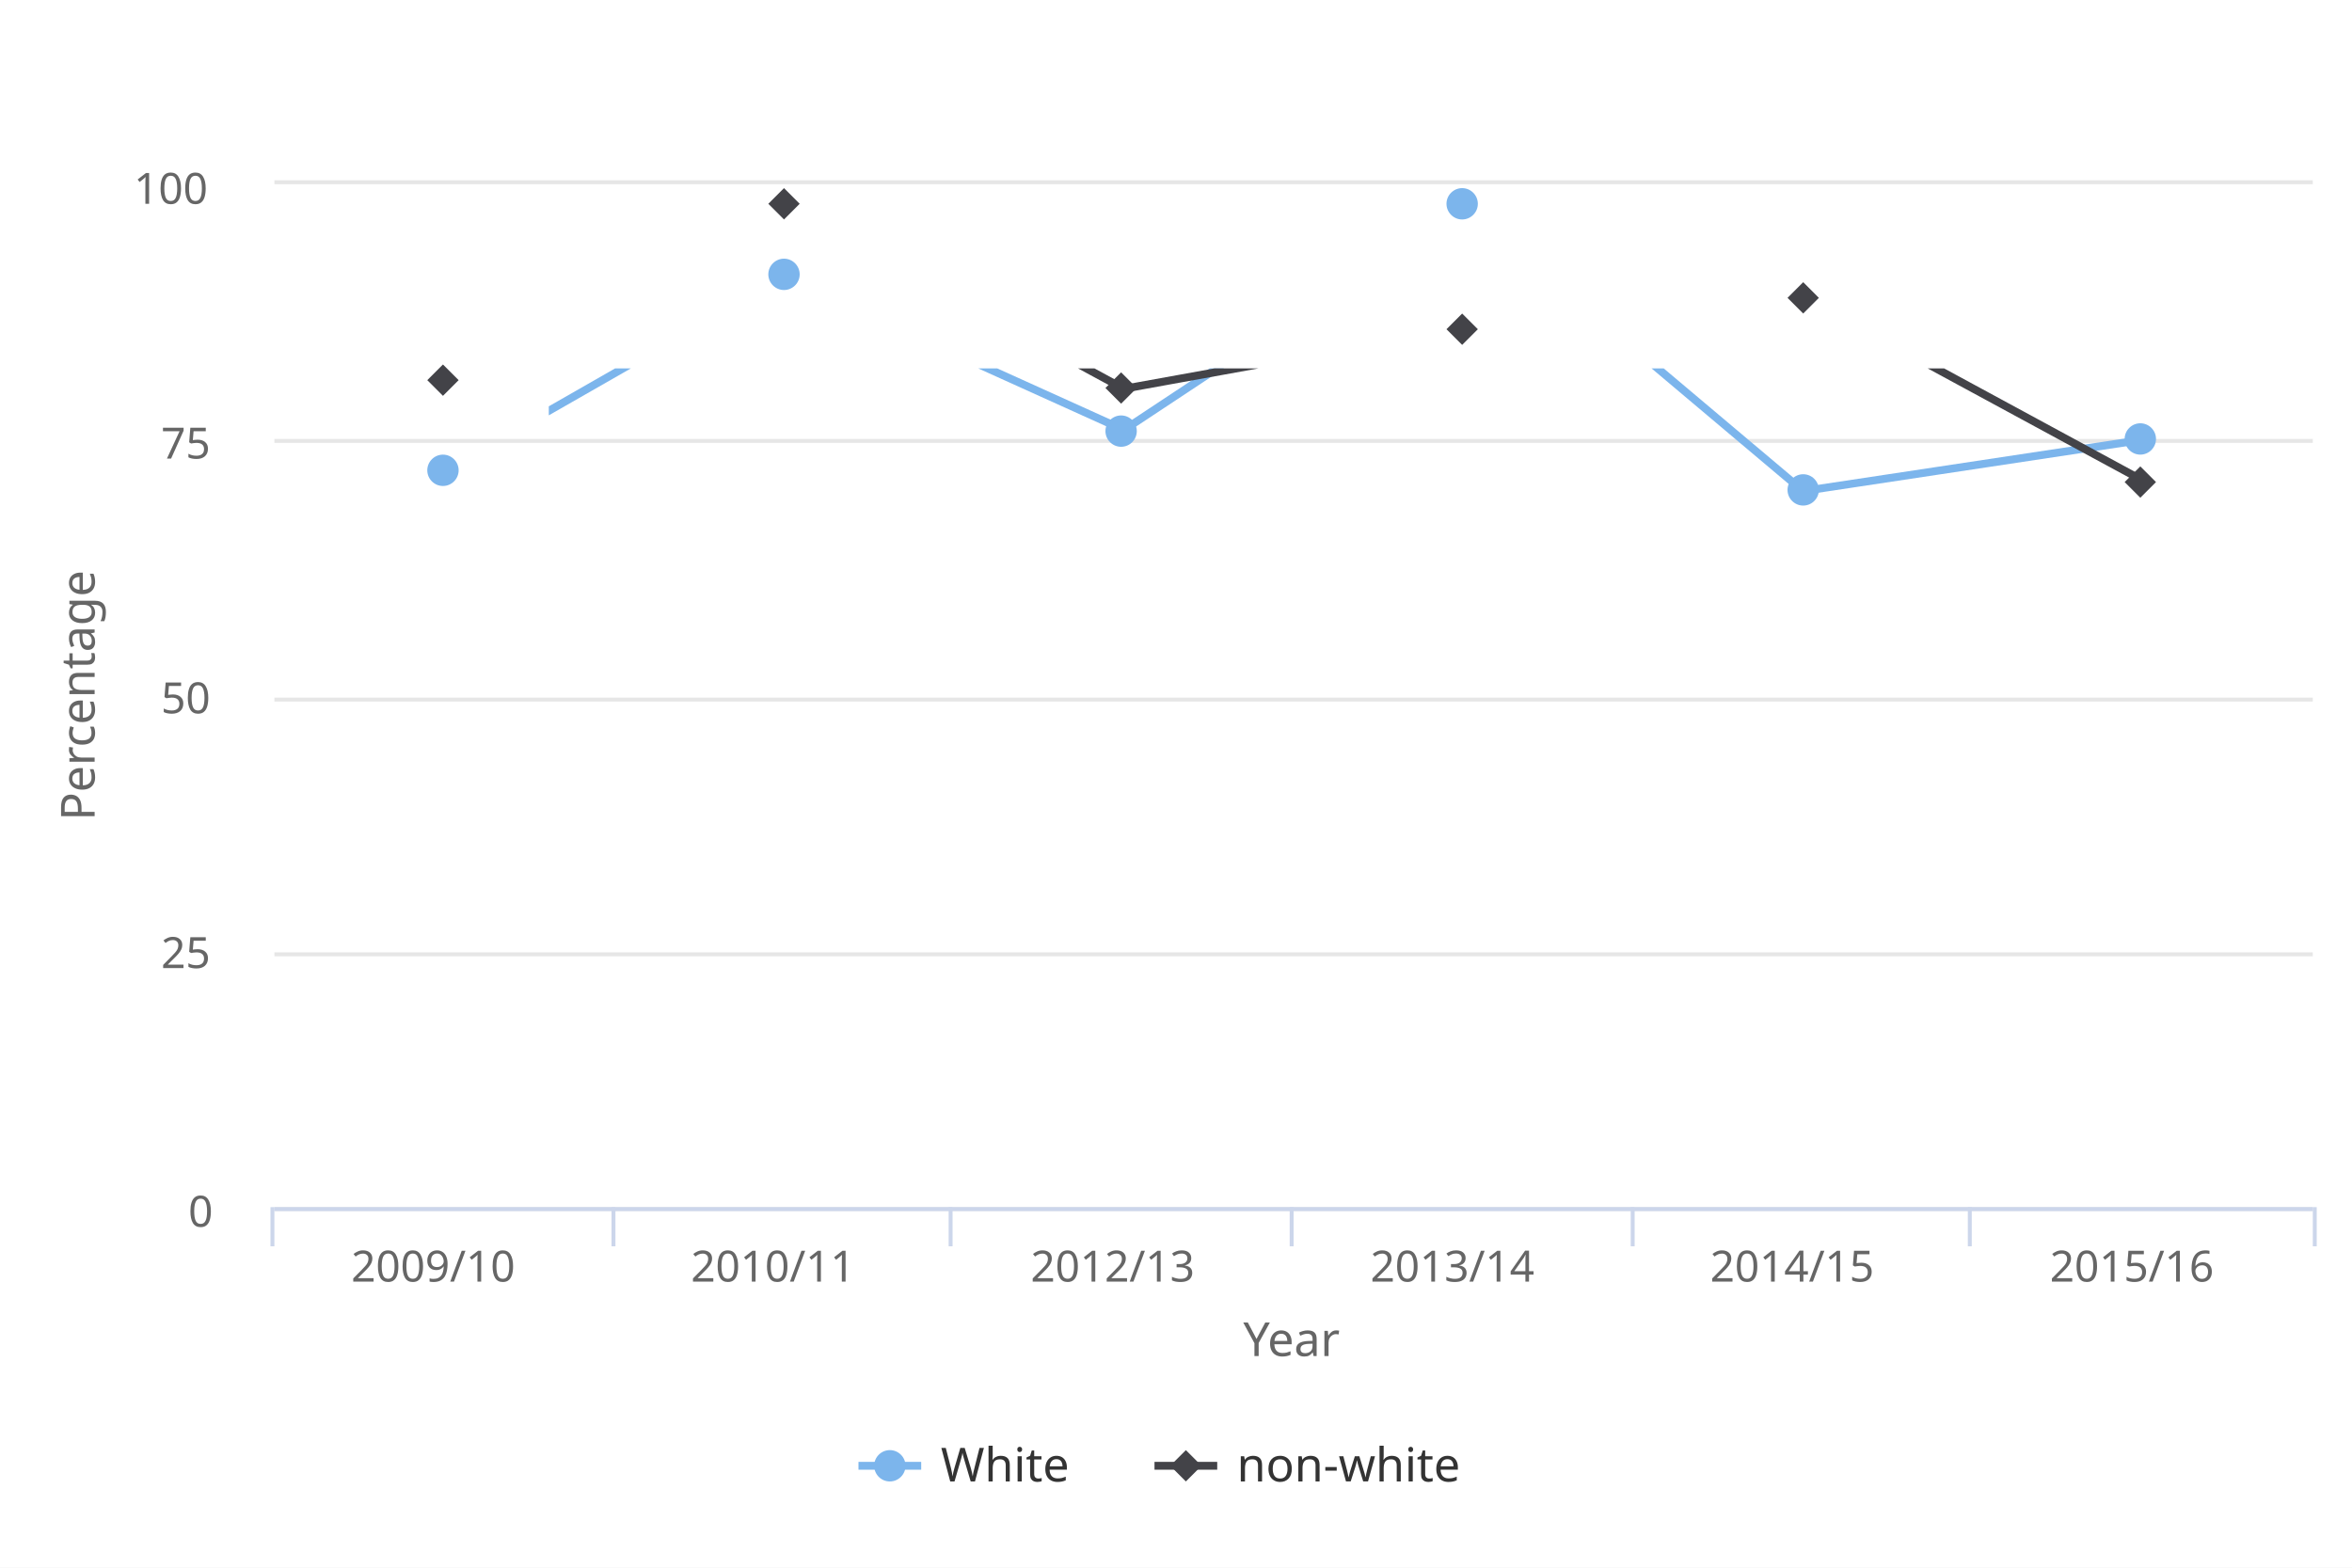
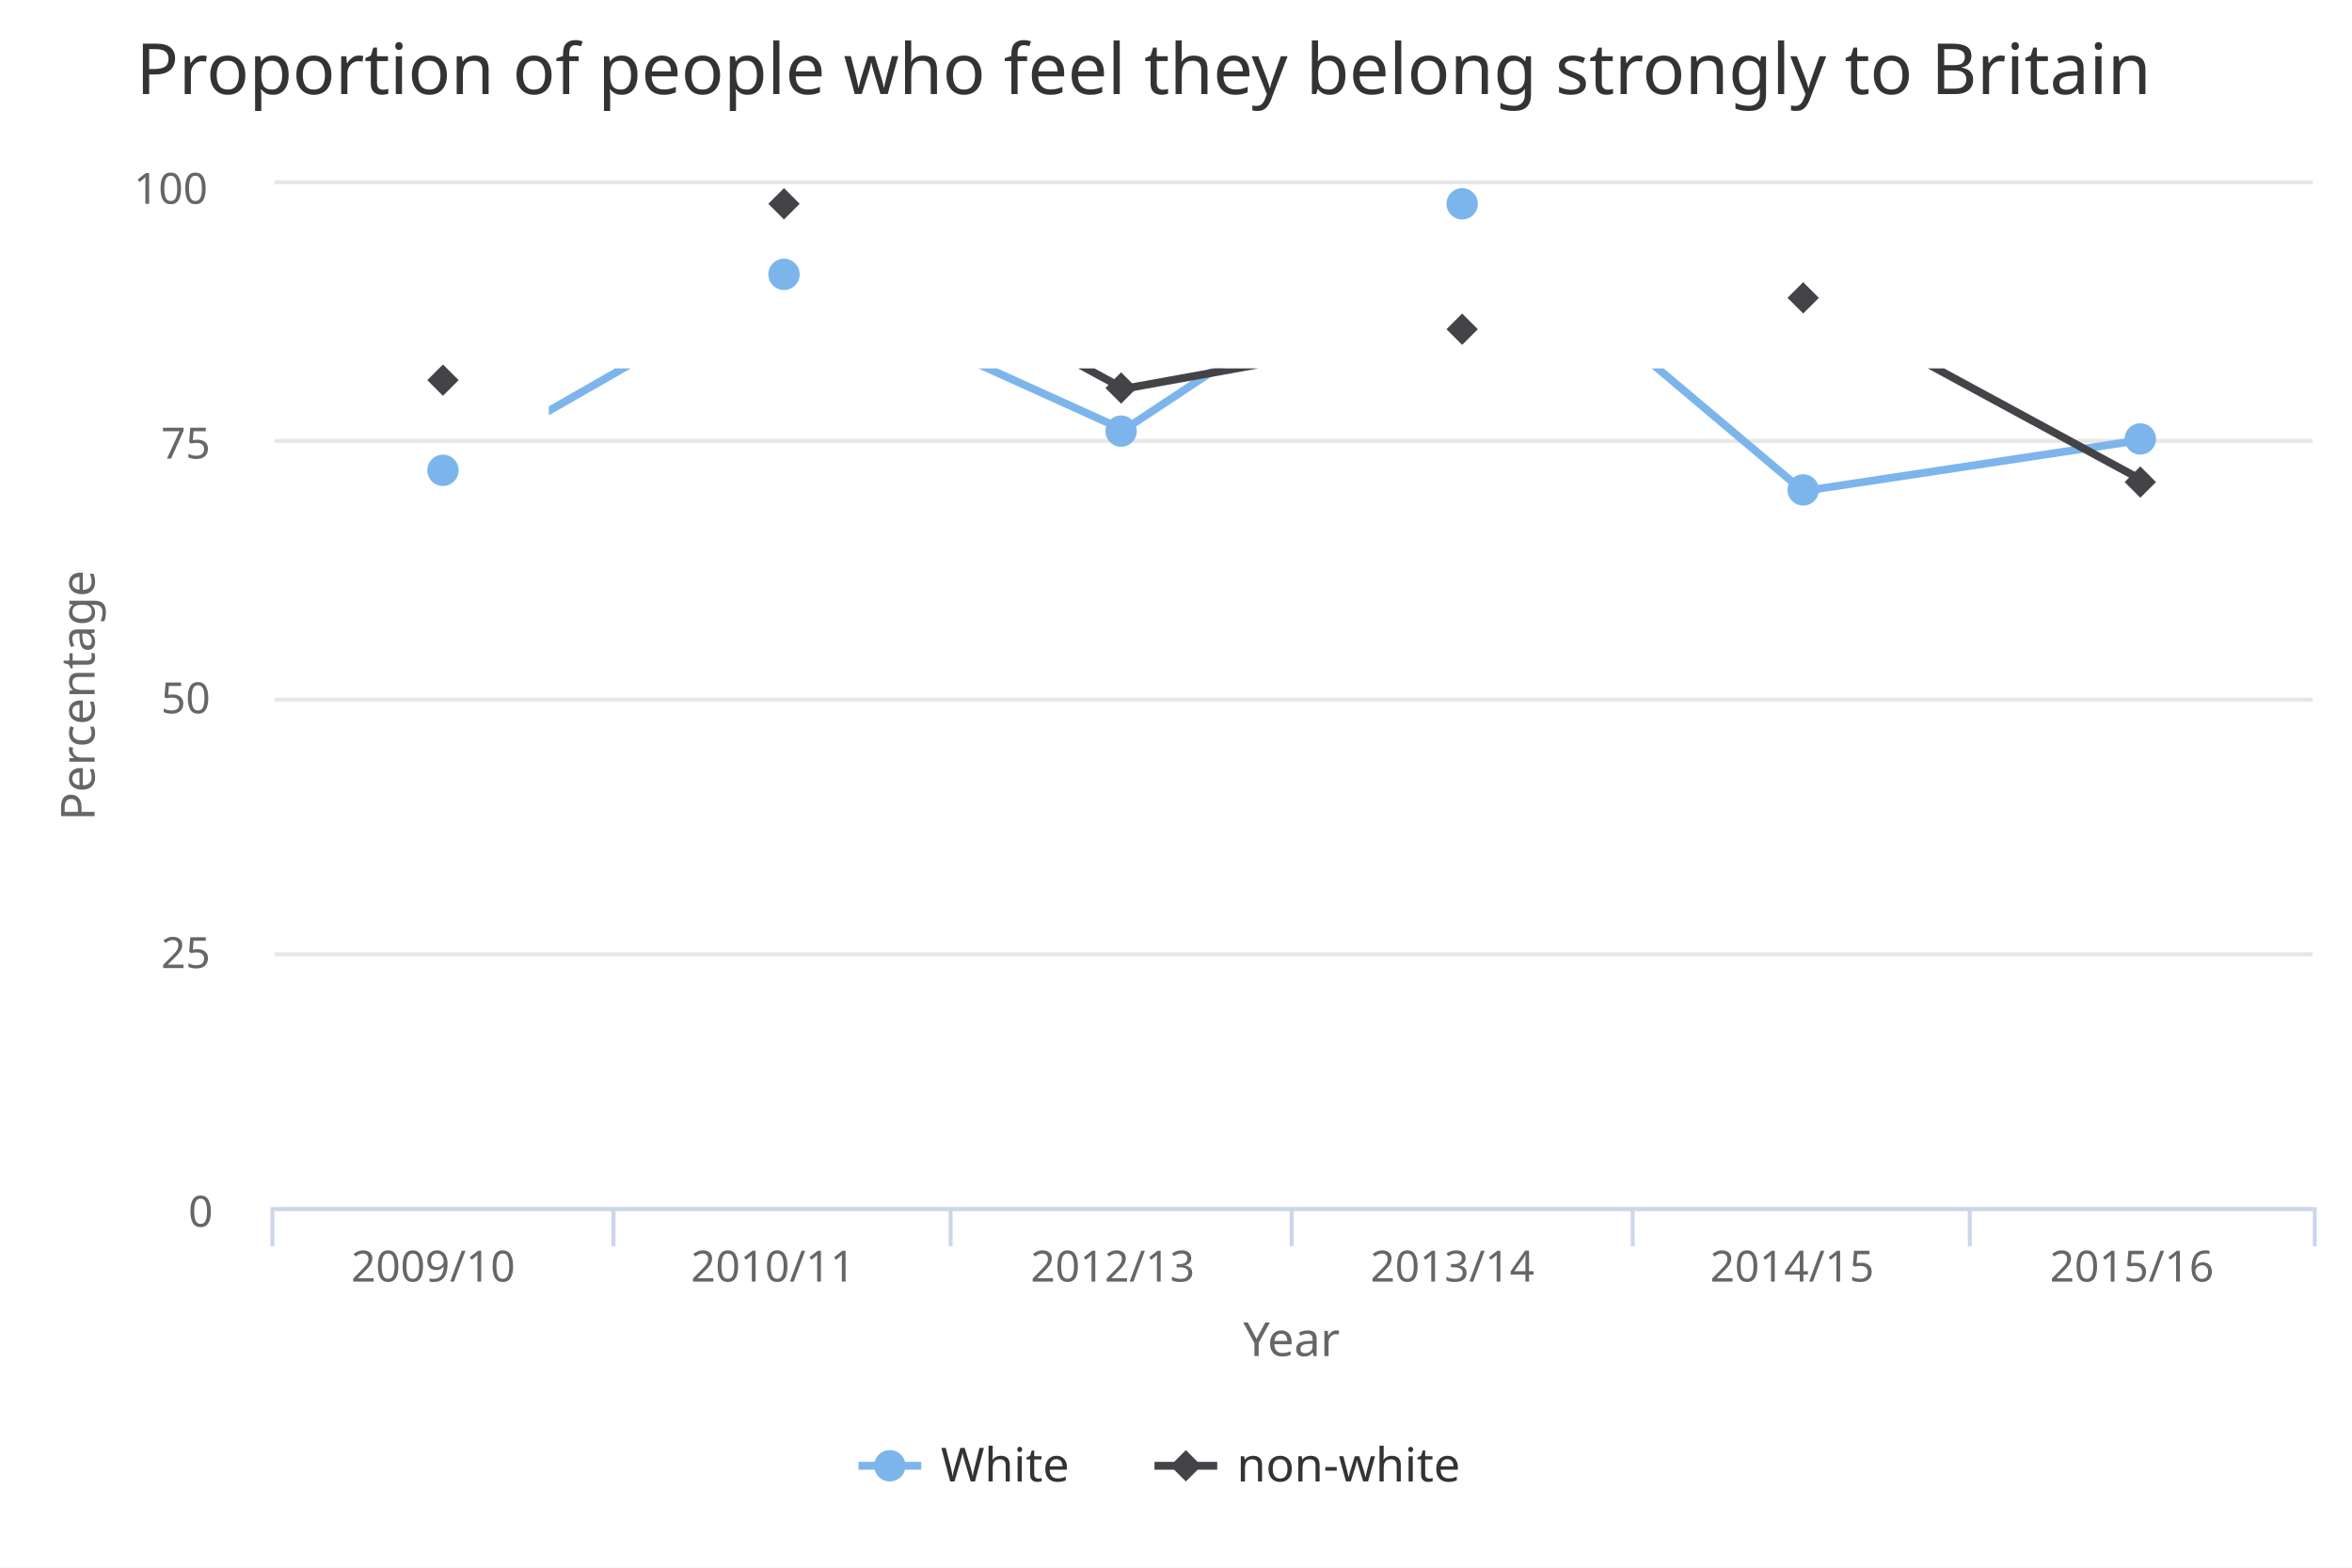
<svg xmlns="http://www.w3.org/2000/svg" xmlns:xlink="http://www.w3.org/1999/xlink" version="1.1" id="Layer_1" x="0px" y="0px" viewBox="0 0 600 400" style="enable-background:new 0 0 600 400;" xml:space="preserve">
  <style type="text/css">
	.st0{fill:#FFFFFF;}
	.st1{fill:none;}
	.st2{fill:none;stroke:#E6E6E6;}
	.st3{fill:none;stroke:#CCD6EB;}
	.st4{fill:#666666;}
	.st5{font-family:'LucidaGrande';}
	.st6{font-size:12px;}
	.st7{clip-path:url(#SVGID_2_);}
	.st8{fill:none;stroke:#7CB5EC;stroke-width:2;stroke-linecap:round;stroke-linejoin:round;}
	.st9{fill:#7CB5EC;}
	.st10{clip-path:url(#SVGID_4_);}
	.st11{fill:none;stroke:#434348;stroke-width:2;stroke-linecap:round;stroke-linejoin:round;}
	.st12{fill:#434348;}
- 	.st13{fill:none;stroke:#7CB5EC;stroke-width:2;}
- 	.st14{fill:#333333;}
- 	.st15{font-family:'Arial-BoldMT';}
- 	.st16{fill:none;stroke:#434348;stroke-width:2;}
- 	.st17{font-size:11px;}
+ 	.st13{fill:#333333;}
+ 	.st14{font-size:18px;}
+ 	.st15{fill:none;stroke:#7CB5EC;stroke-width:2;}
+ 	.st16{font-family:'Arial-BoldMT';}
+ 	.st17{fill:none;stroke:#434348;stroke-width:2;}
+ 	.st18{font-size:11px;}
</style>
  <rect class="st0" width="600" height="400" />
  <rect x="70" y="47" class="st1" width="520" height="261" />
  <g>
    <path class="st1" d="M156.5,47v261" />
    <path class="st1" d="M242.5,47v261" />
    <path class="st1" d="M329.5,47v261" />
    <path class="st1" d="M416.5,47v261" />
    <path class="st1" d="M502.5,47v261" />
    <path class="st1" d="M589.5,47v261" />
    <path class="st1" d="M69.5,47v261" />
  </g>
  <g>
    <path class="st2" d="M70,308.5h520" />
    <path class="st2" d="M70,243.5h520" />
    <path class="st2" d="M70,178.5h520" />
    <path class="st2" d="M70,112.5h520" />
    <path class="st2" d="M70,46.5h520" />
  </g>
  <rect x="70" y="47" class="st1" width="520" height="261" />
  <g>
    <path class="st3" d="M156.5,308v10" />
    <path class="st3" d="M242.5,308v10" />
    <path class="st3" d="M329.5,308v10" />
    <path class="st3" d="M416.5,308v10" />
    <path class="st3" d="M502.5,308v10" />
    <path class="st3" d="M590.5,308v10" />
    <path class="st3" d="M69.5,308v10" />
    <text transform="matrix(1 0 0 1 317.1504 346)" class="st4 st5 st6">Year</text>
    <path class="st3" d="M70,308.5h520" />
  </g>
  <g>
    <text transform="matrix(-1.836970e-16 -1 1 -1.836970e-16 24.1406 209.3955)" class="st4 st5 st6">Percentage</text>
    <path class="st1" d="M70,47v261" />
  </g>
  <g>
    <g>
      <defs>
        <rect id="SVGID_1_" x="70" y="47" width="520" height="261" />
      </defs>
      <clipPath id="SVGID_2_">
        <use xlink:href="#SVGID_1_" style="overflow:visible;" />
      </clipPath>
      <g transform="translate(70,47) scale(1 1)" class="st7">
        <path class="st8" d="M43.3,73.1L130,23.5l86.7,39.2l86.7-57.4L390,78.3l86.7-13.1" />
      </g>
    </g>
    <g transform="translate(70,47) scale(1 1)">
      <path class="st9" d="M47,73c0,2.2-1.8,4-4,4c-2.2,0-4-1.8-4-4c0-2.2,1.8-4,4-4C45.2,69,47,70.8,47,73L47,73z" />
      <path class="st9" d="M134,23c0,2.2-1.8,4-4,4s-4-1.8-4-4s1.8-4,4-4C132.2,19,134,20.8,134,23L134,23z" />
      <path class="st9" d="M220,63c0,2.2-1.8,4-4,4s-4-1.8-4-4c0-2.2,1.8-4,4-4C218.2,59,220,60.8,220,63L220,63z" />
      <path class="st9" d="M307,5c0,2.2-1.8,4-4,4c-2.2,0-4-1.8-4-4s1.8-4,4-4C305.2,1,307,2.8,307,5L307,5z" />
      <path class="st9" d="M394,78c0,2.2-1.8,4-4,4c-2.2,0-4-1.8-4-4s1.8-4,4-4C392.2,74,394,75.8,394,78L394,78z" />
      <path class="st9" d="M480,65c0,2.2-1.8,4-4,4c-2.2,0-4-1.8-4-4s1.8-4,4-4C478.2,61,480,62.8,480,65L480,65z" />
    </g>
    <g>
      <defs>
        <rect id="SVGID_3_" x="70" y="47" width="520" height="261" />
      </defs>
      <clipPath id="SVGID_4_">
        <use xlink:href="#SVGID_3_" style="overflow:visible;" />
      </clipPath>
      <g transform="translate(70,47) scale(1 1)" class="st10">
        <path class="st11" d="M43.3,49.6L130,5.2l86.7,47l86.7-15.7l86.7-7.8l86.7,47" />
      </g>
    </g>
    <g transform="translate(70,47) scale(1 1)">
      <path class="st12" d="M43,46l4,4l-4,4l-4-4L43,46z" />
      <path class="st12" d="M130,1l4,4l-4,4l-4-4L130,1z" />
      <path class="st12" d="M216,48l4,4l-4,4l-4-4L216,48z" />
      <path class="st12" d="M303,33l4,4l-4,4l-4-4L303,33z" />
      <path class="st12" d="M390,25l4,4l-4,4l-4-4L390,25z" />
      <path class="st12" d="M476,72l4,4l-4,4l-4-4L476,72z" />
    </g>
  </g>
+   <text transform="matrix(1 0 0 1 34.6978 24)" class="st13 st5 st14">Proportion of people who feel they belong strongly to Britain</text>
  <g transform="translate(211,360)">
    <rect class="st1" width="177" height="25" />
    <g>
      <g>
        <g transform="translate(8,3)">
-           <path class="st13" d="M0,11h16" />
+           <path class="st15" d="M0,11h16" />
          <path class="st9" d="M12,11c0,2.2-1.8,4-4,4c-2.2,0-4-1.8-4-4s1.8-4,4-4C10.2,7,12,8.8,12,11L12,11z" />
-           <text transform="matrix(1 0 0 1 21 15)" class="st14 st15 st6">White</text>
+           <text transform="matrix(1 0 0 1 21 15)" class="st13 st16 st6">White</text>
        </g>
        <g transform="translate(83.51562,3)">
-           <path class="st16" d="M0,11h16" />
+           <path class="st17" d="M0,11h16" />
          <path class="st12" d="M8,7l4,4l-4,4l-4-4L8,7z" />
-           <text transform="matrix(1 0 0 1 21 15)" class="st14 st15 st6">non-white</text>
+           <text transform="matrix(1 0 0 1 21 15)" class="st13 st16 st6">non-white</text>
        </g>
      </g>
    </g>
  </g>
  <g>
-     <text transform="matrix(1 0 0 1 89.5825 327)" class="st4 st5 st17">2009/10</text>
-     <text transform="matrix(1 0 0 1 176.249 327)" class="st4 st5 st17">2010/11</text>
-     <text transform="matrix(1 0 0 1 262.9155 327)" class="st4 st5 st17">2012/13</text>
-     <text transform="matrix(1 0 0 1 349.5825 327)" class="st4 st5 st17">2013/14</text>
-     <text transform="matrix(1 0 0 1 436.249 327)" class="st4 st5 st17">2014/15</text>
-     <text transform="matrix(1 0 0 1 522.9155 327)" class="st4 st5 st17">2015/16</text>
+     <text transform="matrix(1 0 0 1 89.5825 327)" class="st4 st5 st18">2009/10</text>
+     <text transform="matrix(1 0 0 1 176.249 327)" class="st4 st5 st18">2010/11</text>
+     <text transform="matrix(1 0 0 1 262.9155 327)" class="st4 st5 st18">2012/13</text>
+     <text transform="matrix(1 0 0 1 349.5825 327)" class="st4 st5 st18">2013/14</text>
+     <text transform="matrix(1 0 0 1 436.249 327)" class="st4 st5 st18">2014/15</text>
+     <text transform="matrix(1 0 0 1 522.9155 327)" class="st4 st5 st18">2015/16</text>
  </g>
  <g>
-     <text transform="matrix(1 0 0 1 48.0444 313)" class="st4 st5 st17">0</text>
-     <text transform="matrix(1 0 0 1 41.0889 247)" class="st4 st5 st17">25</text>
-     <text transform="matrix(1 0 0 1 41.0889 182)" class="st4 st5 st17">50</text>
-     <text transform="matrix(1 0 0 1 41.0889 117)" class="st4 st5 st17">75</text>
-     <text transform="matrix(1 0 0 1 34.1333 52)" class="st4 st5 st17">100</text>
+     <text transform="matrix(1 0 0 1 48.0444 313)" class="st4 st5 st18">0</text>
+     <text transform="matrix(1 0 0 1 41.0889 247)" class="st4 st5 st18">25</text>
+     <text transform="matrix(1 0 0 1 41.0889 182)" class="st4 st5 st18">50</text>
+     <text transform="matrix(1 0 0 1 41.0889 117)" class="st4 st5 st18">75</text>
+     <text transform="matrix(1 0 0 1 34.1333 52)" class="st4 st5 st18">100</text>
  </g>
</svg>
